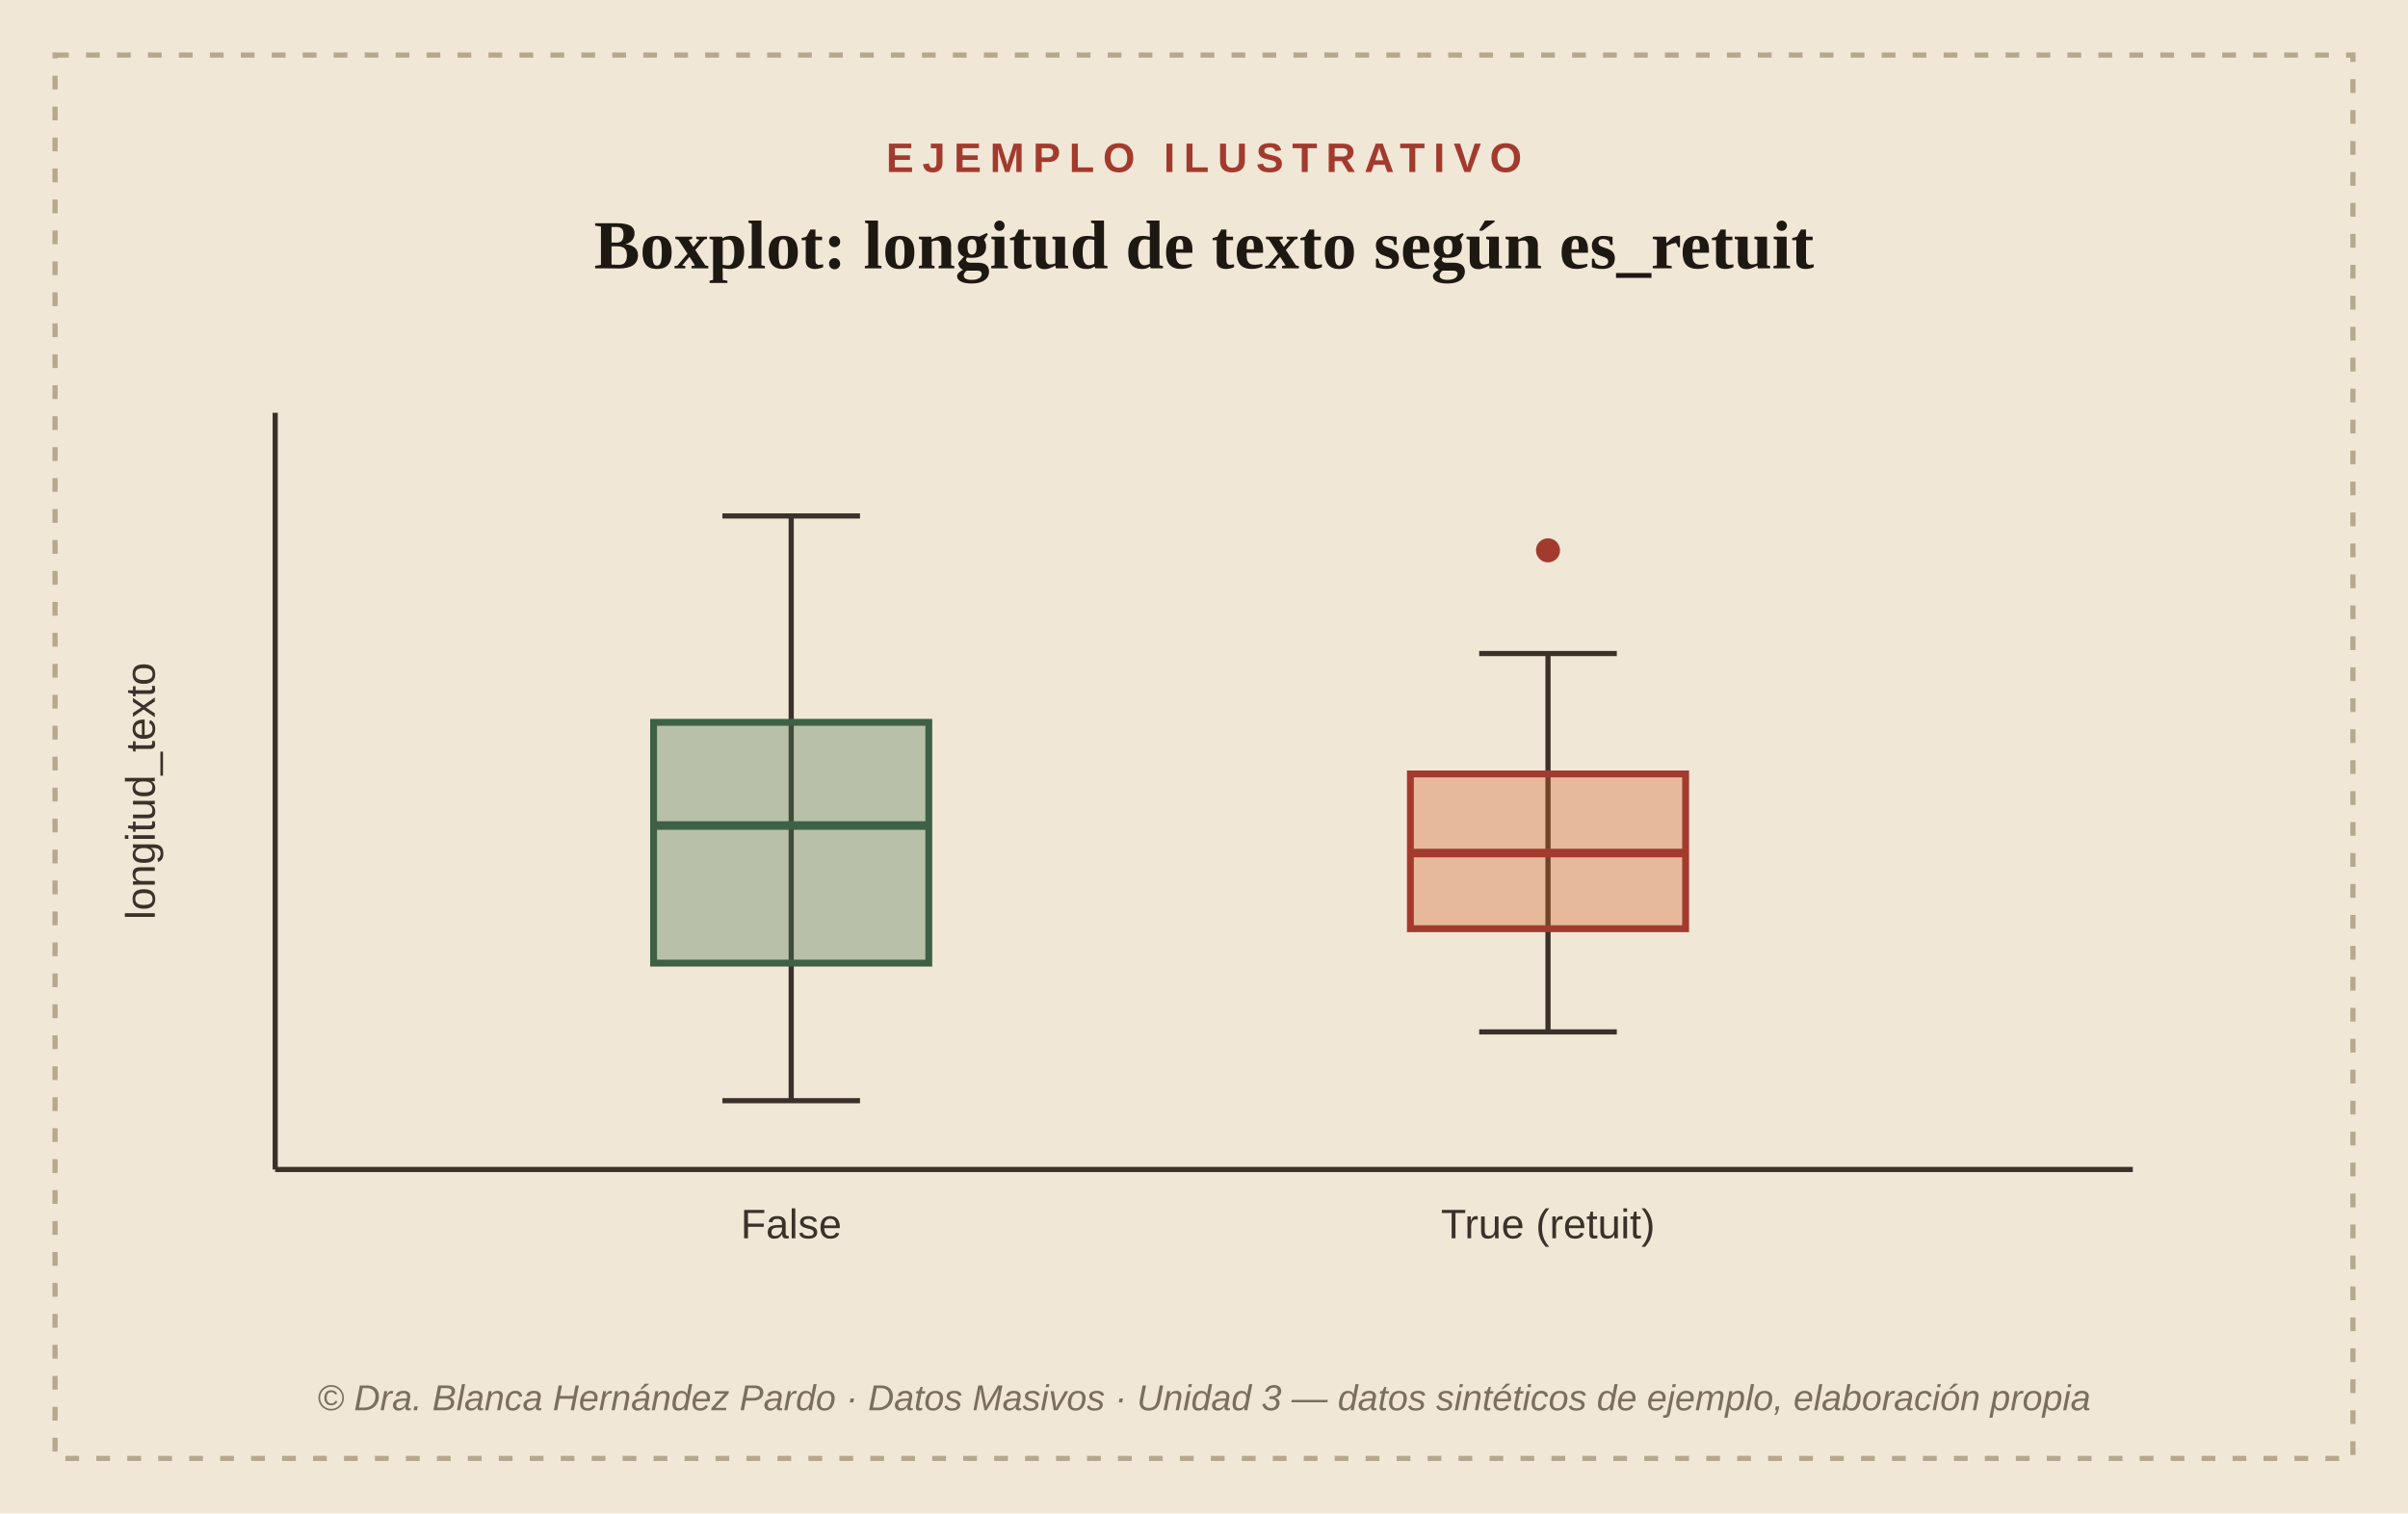
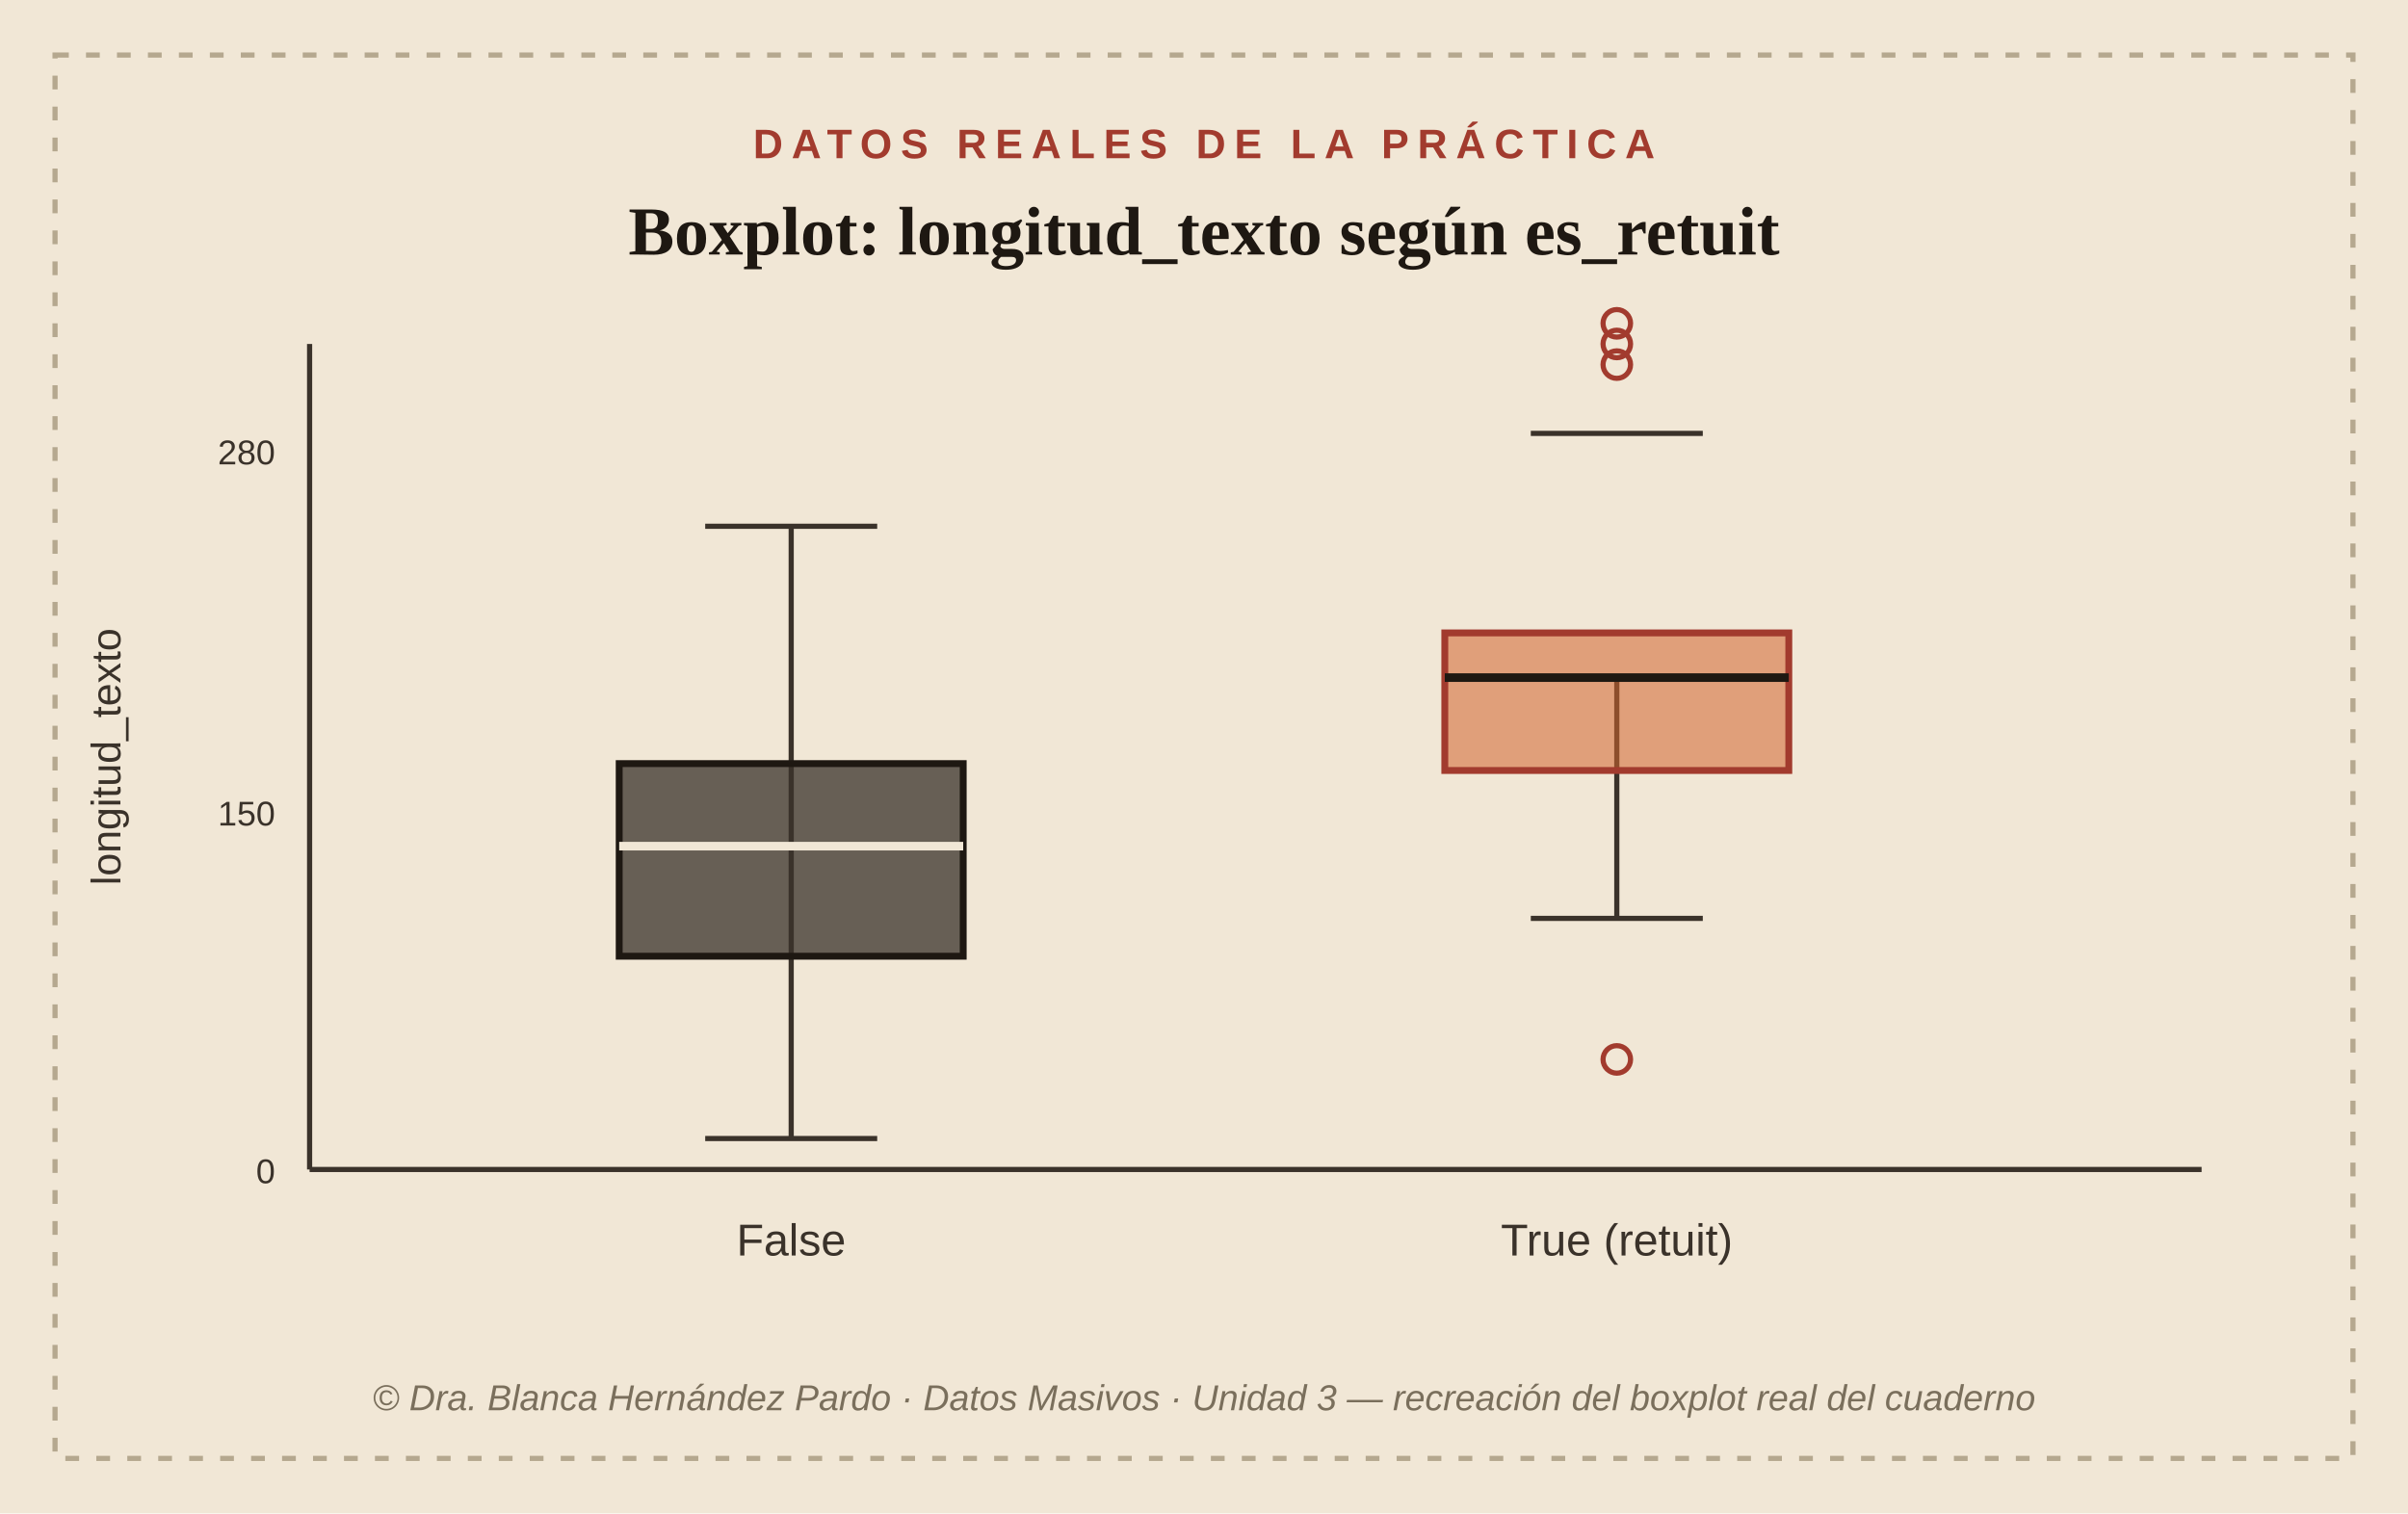
<svg xmlns="http://www.w3.org/2000/svg" viewBox="0 0 700 440" font-family="Georgia, 'Times New Roman', serif">
  <rect width="700" height="440" fill="#F1E7D6" />
  <rect x="16" y="16" width="668" height="408" fill="none" stroke="#B5A88F" stroke-width="1.5" stroke-dasharray="4 5" />
-   <text x="350" y="50" text-anchor="middle" font-size="12" letter-spacing="2.5" fill="#A23B2E" font-family="Arial, Helvetica, sans-serif" font-weight="bold">EJEMPLO ILUSTRATIVO</text>
-   <text x="350" y="78" text-anchor="middle" font-size="20" fill="#1E1812" font-weight="bold">Boxplot: longitud de texto según es_retuit</text>
-   <line x1="80" y1="340" x2="620" y2="340" stroke="#3A322A" stroke-width="1.5" />
-   <line x1="80" y1="120" x2="80" y2="340" stroke="#3A322A" stroke-width="1.5" />
-   <line x1="230" y1="150" x2="230" y2="320" stroke="#3A322A" stroke-width="1.5" />
-   <rect x="190" y="210" width="80" height="70" fill="#4F7A57" fill-opacity="0.35" stroke="#3E6146" stroke-width="2" />
-   <line x1="190" y1="240" x2="270" y2="240" stroke="#3E6146" stroke-width="2.5" />
-   <line x1="210" y1="150" x2="250" y2="150" stroke="#3A322A" stroke-width="1.5" />
-   <line x1="210" y1="320" x2="250" y2="320" stroke="#3A322A" stroke-width="1.5" />
-   <text x="230" y="360" text-anchor="middle" font-size="12" fill="#3A322A" font-family="Arial, Helvetica, sans-serif">False</text>
-   <line x1="450" y1="190" x2="450" y2="300" stroke="#3A322A" stroke-width="1.5" />
-   <rect x="410" y="225" width="80" height="45" fill="#D2652F" fill-opacity="0.35" stroke="#A23B2E" stroke-width="2" />
-   <line x1="410" y1="248" x2="490" y2="248" stroke="#A23B2E" stroke-width="2.5" />
-   <line x1="430" y1="190" x2="470" y2="190" stroke="#3A322A" stroke-width="1.5" />
-   <line x1="430" y1="300" x2="470" y2="300" stroke="#3A322A" stroke-width="1.5" />
-   <circle cx="450" cy="160" r="3.5" fill="#A23B2E" />
-   <text x="450" y="360" text-anchor="middle" font-size="12" fill="#3A322A" font-family="Arial, Helvetica, sans-serif">True (retuit)</text>
-   <text x="45" y="230" text-anchor="middle" font-size="12" fill="#3A322A" font-family="Arial, Helvetica, sans-serif" transform="rotate(-90 45 230)">longitud_texto</text>
-   <text x="350" y="410" text-anchor="middle" font-size="10.5" fill="#7A6F5C" font-style="italic" font-family="Arial, Helvetica, sans-serif">© Dra. Blanca Hernández Pardo · Datos Masivos · Unidad 3 — datos sintéticos de ejemplo, elaboración propia</text>
+   <text x="350" y="46" text-anchor="middle" font-size="12" letter-spacing="2.5" fill="#A23B2E" font-family="Arial, Helvetica, sans-serif" font-weight="bold">DATOS REALES DE LA PRÁCTICA</text>
+   <text x="350" y="74" text-anchor="middle" font-size="20" fill="#1E1812" font-weight="bold">Boxplot: longitud_texto según es_retuit</text>
+   <line x1="90" y1="340" x2="640" y2="340" stroke="#3A322A" stroke-width="1.5" />
+   <line x1="90" y1="100" x2="90" y2="340" stroke="#3A322A" stroke-width="1.5" />
+   <text x="80" y="344" text-anchor="end" font-size="10" fill="#3A322A" font-family="Arial, Helvetica, sans-serif">0</text>
+   <text x="80" y="240" text-anchor="end" font-size="10" fill="#3A322A" font-family="Arial, Helvetica, sans-serif">150</text>
+   <text x="80" y="135" text-anchor="end" font-size="10" fill="#3A322A" font-family="Arial, Helvetica, sans-serif">280</text>
+   <line x1="230" y1="153" x2="230" y2="331" stroke="#3A322A" stroke-width="1.5" />
+   <rect x="180" y="222" width="100" height="56" fill="#3A322A" fill-opacity="0.75" stroke="#1E1812" stroke-width="2" />
+   <line x1="180" y1="246" x2="280" y2="246" stroke="#F1E7D6" stroke-width="2.5" />
+   <line x1="205" y1="153" x2="255" y2="153" stroke="#3A322A" stroke-width="1.5" />
+   <line x1="205" y1="331" x2="255" y2="331" stroke="#3A322A" stroke-width="1.5" />
+   <text x="230" y="365" text-anchor="middle" font-size="13" fill="#3A322A" font-family="Arial, Helvetica, sans-serif">False</text>
+   <line x1="470" y1="197" x2="470" y2="267" stroke="#3A322A" stroke-width="1.5" />
+   <rect x="420" y="184" width="100" height="40" fill="#D2652F" fill-opacity="0.55" stroke="#A23B2E" stroke-width="2" />
+   <line x1="420" y1="197" x2="520" y2="197" stroke="#1E1812" stroke-width="2.5" />
+   <line x1="445" y1="126" x2="495" y2="126" stroke="#3A322A" stroke-width="1.5" />
+   <line x1="445" y1="267" x2="495" y2="267" stroke="#3A322A" stroke-width="1.5" />
+   <circle cx="470" cy="106" r="4" fill="none" stroke="#A23B2E" stroke-width="1.5" />
+   <circle cx="470" cy="100" r="4" fill="none" stroke="#A23B2E" stroke-width="1.5" />
+   <circle cx="470" cy="94" r="4" fill="none" stroke="#A23B2E" stroke-width="1.5" />
+   <circle cx="470" cy="308" r="4" fill="none" stroke="#A23B2E" stroke-width="1.5" />
+   <text x="470" y="365" text-anchor="middle" font-size="13" fill="#3A322A" font-family="Arial, Helvetica, sans-serif">True (retuit)</text>
+   <text x="35" y="220" text-anchor="middle" font-size="12" fill="#3A322A" font-family="Arial, Helvetica, sans-serif" transform="rotate(-90 35 220)">longitud_texto</text>
+   <text x="350" y="410" text-anchor="middle" font-size="10.5" fill="#7A6F5C" font-style="italic" font-family="Arial, Helvetica, sans-serif">© Dra. Blanca Hernández Pardo · Datos Masivos · Unidad 3 — recreación del boxplot real del cuaderno</text>
</svg>
